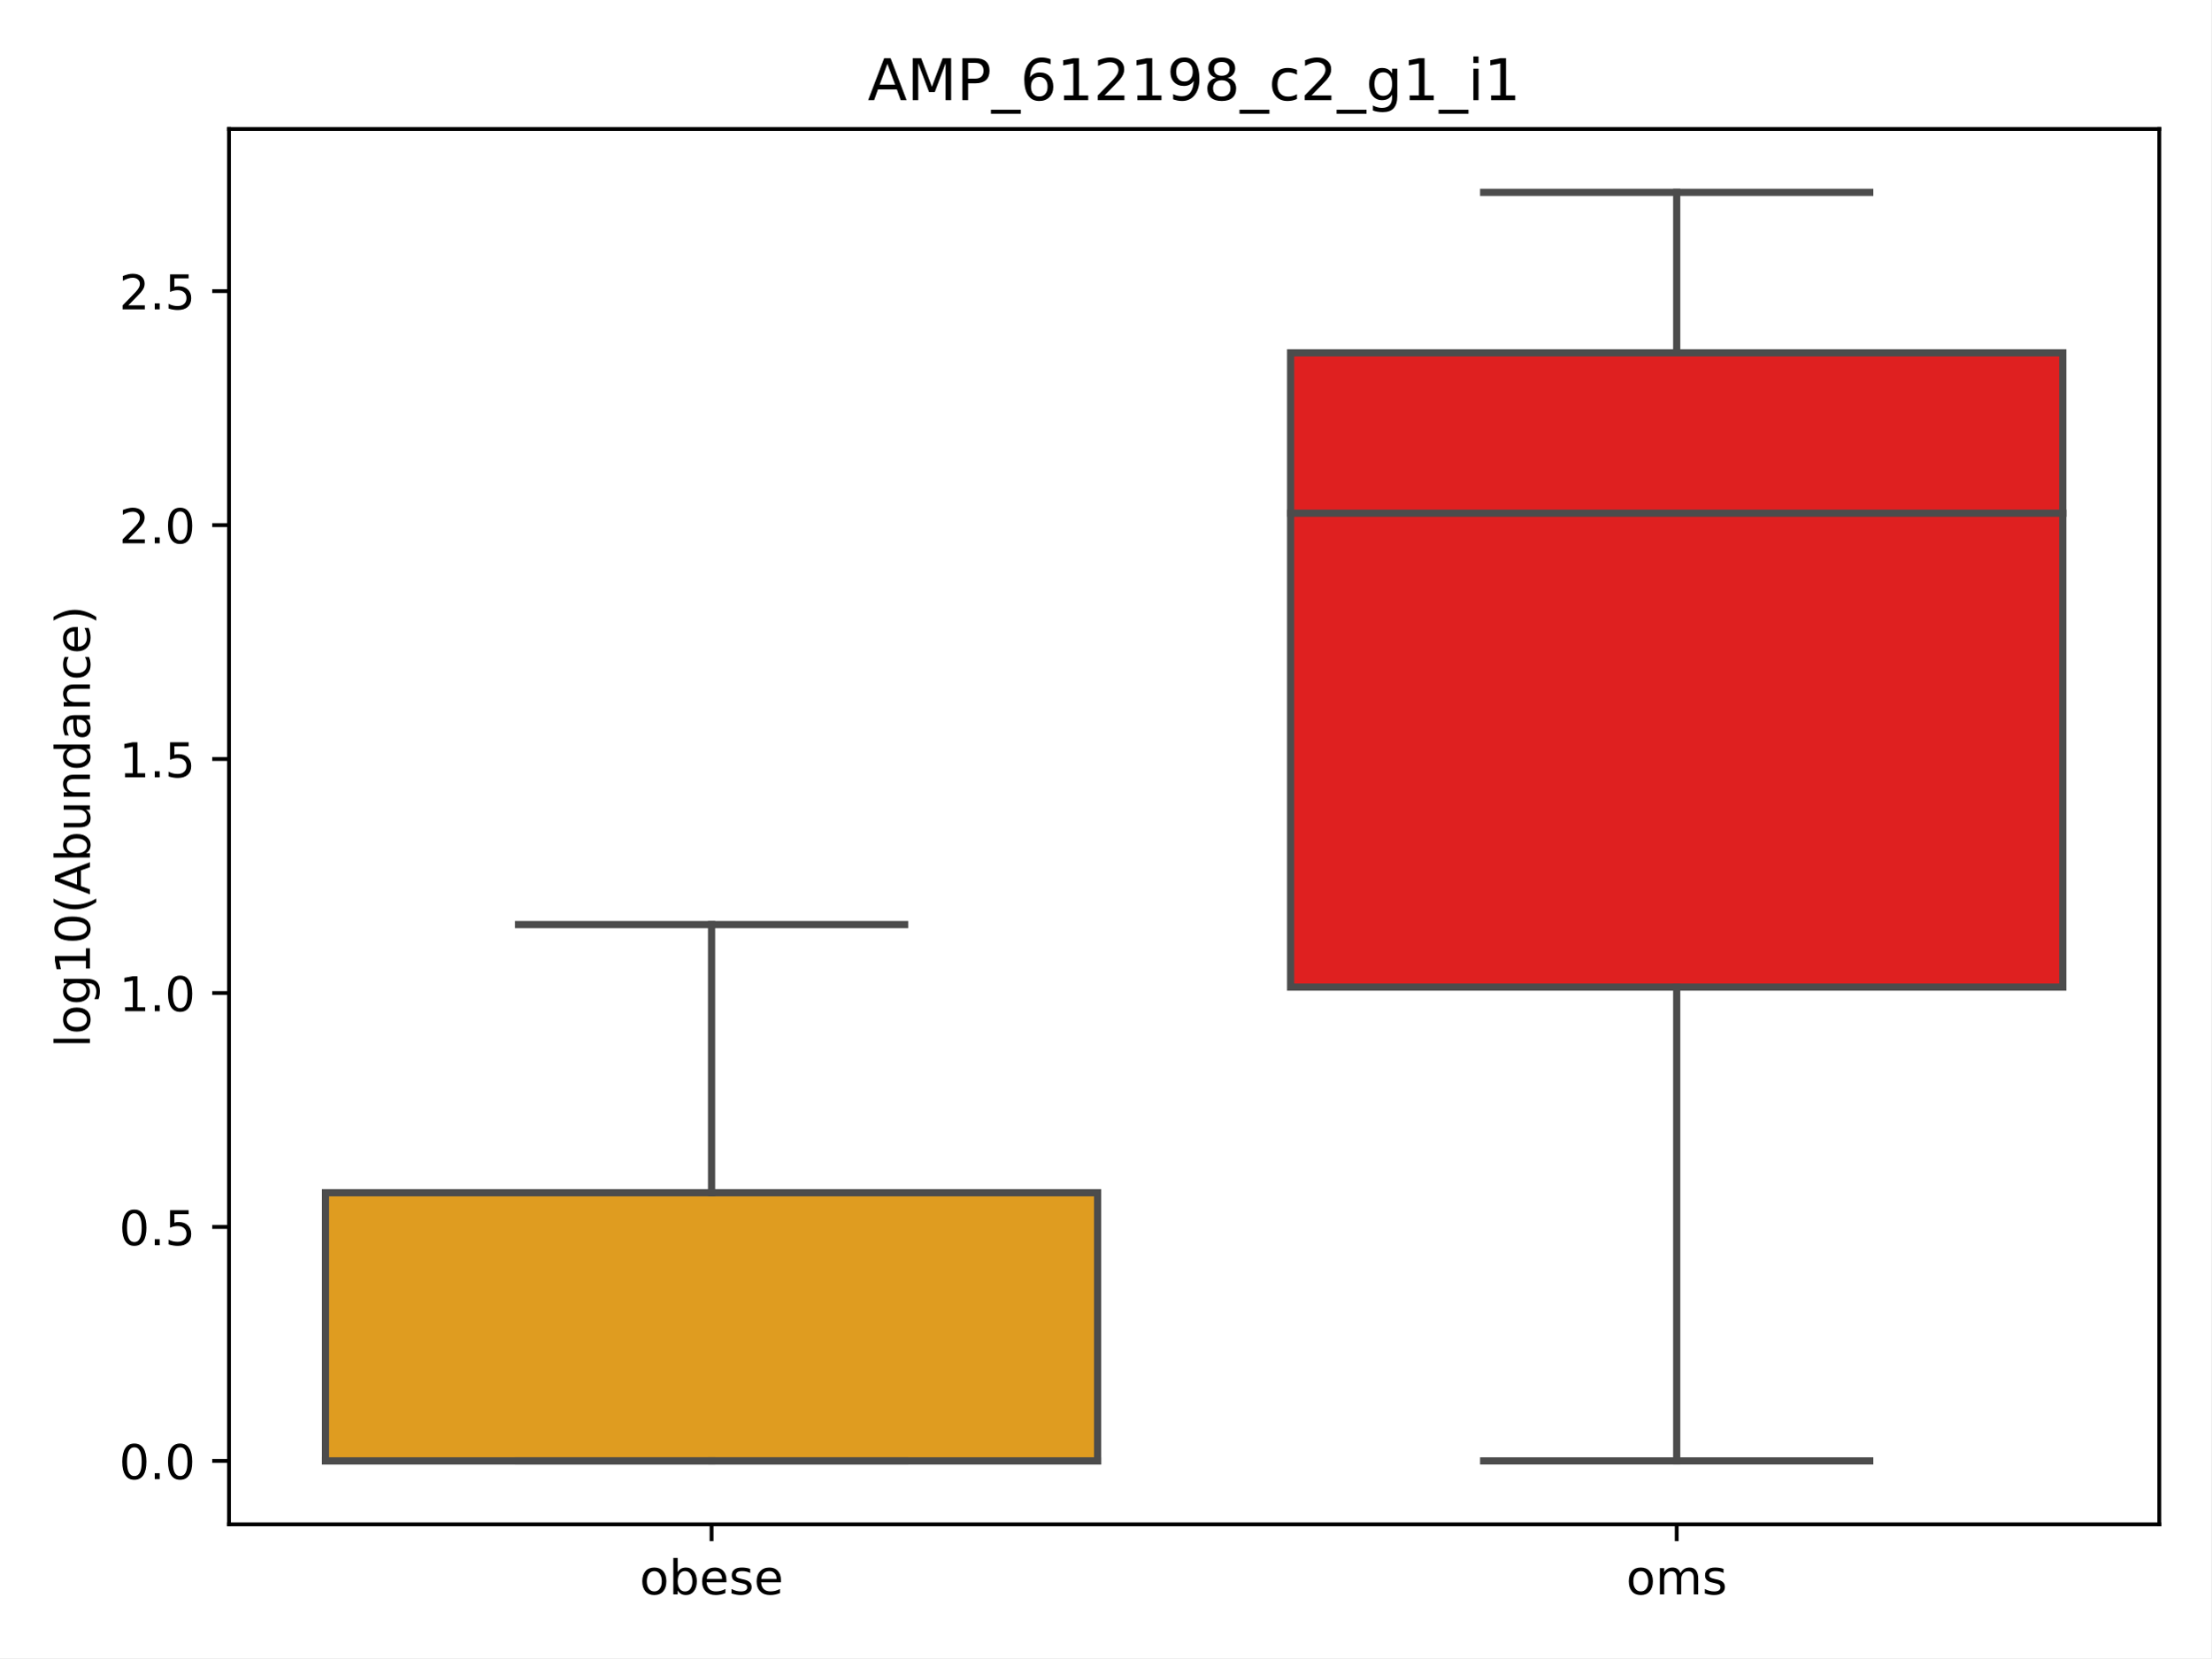
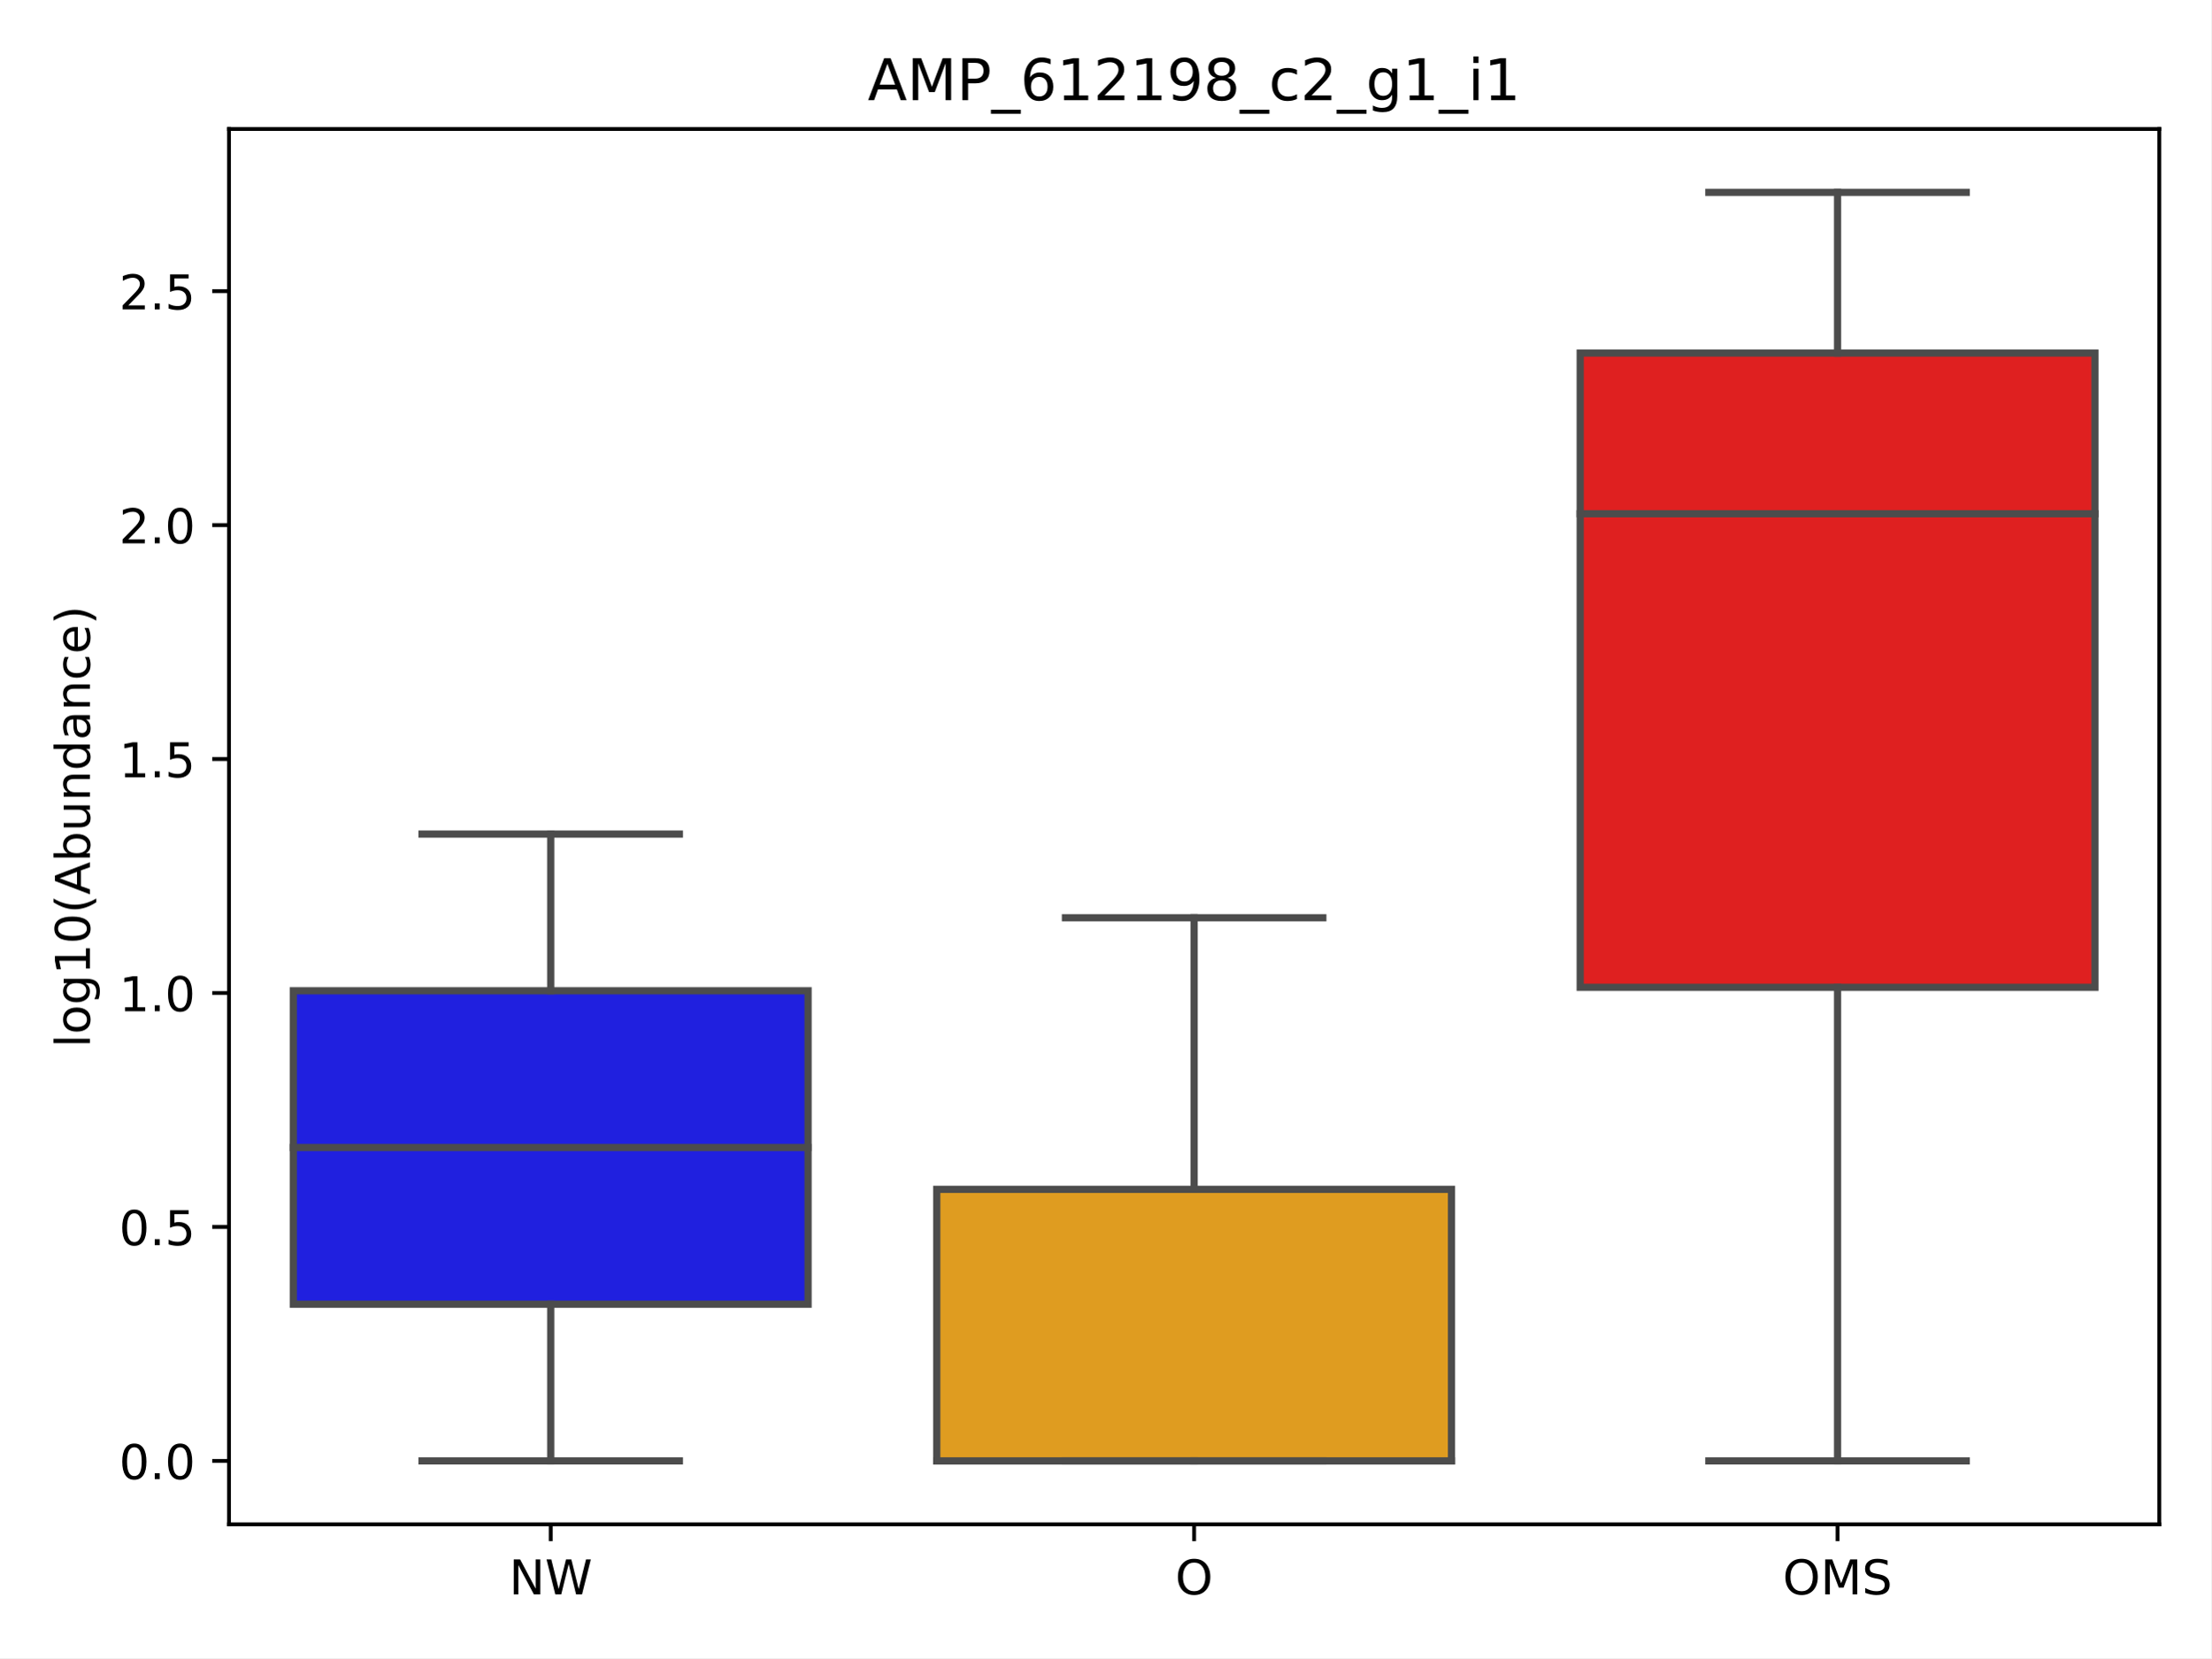
<svg xmlns="http://www.w3.org/2000/svg" xmlns:xlink="http://www.w3.org/1999/xlink" width="460.8pt" height="345.6pt" viewBox="0 0 460.8 345.6" version="1.1">
  <defs>
    <style type="text/css">*{stroke-linejoin: round; stroke-linecap: butt}</style>
  </defs>
  <g id="figure_1">
    <g id="patch_1">
      <path d="M 0 345.6  L 460.8 345.6  L 460.8 0  L 0 0  z " style="fill: #ffffff" />
    </g>
    <g id="axes_1">
      <g id="patch_2">
        <path d="M 47.72 317.72  L 450 317.72  L 450 26.88  L 47.72 26.88  z " style="fill: #ffffff" />
      </g>
      <g id="patch_3">
-         <path d="M 67.834 304.5  L 228.746 304.5  L 228.746 248.609  L 67.834 248.609  L 67.834 304.5  z " clip-path="url(#pc9aaa99ae3)" style="fill: #df9c20; stroke: #4c4c4c; stroke-width: 1.5; stroke-linejoin: miter" />
+         <path d="M 61.129 271.836  L 168.404 271.836  L 168.404 206.509  L 61.129 206.509  L 61.129 271.836  z " clip-path="url(#pf9bb1aef6d)" style="fill: #2020df; stroke: #4c4c4c; stroke-width: 1.5; stroke-linejoin: miter" />
      </g>
      <g id="patch_4">
-         <path d="M 268.974 205.736  L 429.886 205.736  L 429.886 73.536  L 268.974 73.536  L 268.974 205.736  z " clip-path="url(#pc9aaa99ae3)" style="fill: #df2020; stroke: #4c4c4c; stroke-width: 1.5; stroke-linejoin: miter" />
+         <path d="M 195.223 304.5  L 302.497 304.5  L 302.497 247.896  L 195.223 247.896  L 195.223 304.5  z " clip-path="url(#pf9bb1aef6d)" style="fill: #df9c20; stroke: #4c4c4c; stroke-width: 1.5; stroke-linejoin: miter" />
+       </g>
+       <g id="patch_5">
+         <path d="M 329.316 205.787  L 436.591 205.787  L 436.591 73.587  L 329.316 73.587  L 329.316 205.787  z " clip-path="url(#pf9bb1aef6d)" style="fill: #df2020; stroke: #4c4c4c; stroke-width: 1.5; stroke-linejoin: miter" />
      </g>
      <g id="matplotlib.axis_1">
        <g id="xtick_1">
          <g id="line2d_1">
            <defs>
-               <path id="m434cbbb5fc" d="M 0 0  L 0 3.5  " style="stroke: #000000; stroke-width: 0.8" />
+               <path id="mab1b30953f" d="M 0 0  L 0 3.5  " style="stroke: #000000; stroke-width: 0.8" />
            </defs>
            <g>
-               <use xlink:href="#m434cbbb5fc" x="148.29" y="317.72" style="stroke: #000000; stroke-width: 0.8" />
+               <use xlink:href="#mab1b30953f" x="114.767" y="317.72" style="stroke: #000000; stroke-width: 0.8" />
            </g>
          </g>
          <g id="text_1">
-             <g transform="translate(133.2986 332.3184) scale(0.1 -0.1)">
-               <defs>
-                 <path id="DejaVuSans-6f" d="M 1959 3097  Q 1497 3097 1228 2736  Q 959 2375 959 1747  Q 959 1119 1226 758  Q 1494 397 1959 397  Q 2419 397 2687 759  Q 2956 1122 2956 1747  Q 2956 2369 2687 2733  Q 2419 3097 1959 3097  z M 1959 3584  Q 2709 3584 3137 3096  Q 3566 2609 3566 1747  Q 3566 888 3137 398  Q 2709 -91 1959 -91  Q 1206 -91 779 398  Q 353 888 353 1747  Q 353 2609 779 3096  Q 1206 3584 1959 3584  z " transform="scale(0.015625)" />
-                 <path id="DejaVuSans-62" d="M 3116 1747  Q 3116 2381 2855 2742  Q 2594 3103 2138 3103  Q 1681 3103 1420 2742  Q 1159 2381 1159 1747  Q 1159 1113 1420 752  Q 1681 391 2138 391  Q 2594 391 2855 752  Q 3116 1113 3116 1747  z M 1159 2969  Q 1341 3281 1617 3432  Q 1894 3584 2278 3584  Q 2916 3584 3314 3078  Q 3713 2572 3713 1747  Q 3713 922 3314 415  Q 2916 -91 2278 -91  Q 1894 -91 1617 61  Q 1341 213 1159 525  L 1159 0  L 581 0  L 581 4863  L 1159 4863  L 1159 2969  z " transform="scale(0.015625)" />
-                 <path id="DejaVuSans-65" d="M 3597 1894  L 3597 1613  L 953 1613  Q 991 1019 1311 708  Q 1631 397 2203 397  Q 2534 397 2845 478  Q 3156 559 3463 722  L 3463 178  Q 3153 47 2828 -22  Q 2503 -91 2169 -91  Q 1331 -91 842 396  Q 353 884 353 1716  Q 353 2575 817 3079  Q 1281 3584 2069 3584  Q 2775 3584 3186 3129  Q 3597 2675 3597 1894  z M 3022 2063  Q 3016 2534 2758 2815  Q 2500 3097 2075 3097  Q 1594 3097 1305 2825  Q 1016 2553 972 2059  L 3022 2063  z " transform="scale(0.015625)" />
-                 <path id="DejaVuSans-73" d="M 2834 3397  L 2834 2853  Q 2591 2978 2328 3040  Q 2066 3103 1784 3103  Q 1356 3103 1142 2972  Q 928 2841 928 2578  Q 928 2378 1081 2264  Q 1234 2150 1697 2047  L 1894 2003  Q 2506 1872 2764 1633  Q 3022 1394 3022 966  Q 3022 478 2636 193  Q 2250 -91 1575 -91  Q 1294 -91 989 -36  Q 684 19 347 128  L 347 722  Q 666 556 975 473  Q 1284 391 1588 391  Q 1994 391 2212 530  Q 2431 669 2431 922  Q 2431 1156 2273 1281  Q 2116 1406 1581 1522  L 1381 1569  Q 847 1681 609 1914  Q 372 2147 372 2553  Q 372 3047 722 3315  Q 1072 3584 1716 3584  Q 2034 3584 2315 3537  Q 2597 3491 2834 3397  z " transform="scale(0.015625)" />
-               </defs>
-               <use xlink:href="#DejaVuSans-6f" />
-               <use xlink:href="#DejaVuSans-62" x="61.182" />
-               <use xlink:href="#DejaVuSans-65" x="124.658" />
-               <use xlink:href="#DejaVuSans-73" x="186.182" />
-               <use xlink:href="#DejaVuSans-65" x="238.281" />
+             <g transform="translate(106.0823 332.3184) scale(0.1 -0.1)">
+               <defs>
+                 <path id="DejaVuSans-4e" d="M 628 4666  L 1478 4666  L 3547 763  L 3547 4666  L 4159 4666  L 4159 0  L 3309 0  L 1241 3903  L 1241 0  L 628 0  L 628 4666  z " transform="scale(0.015625)" />
+                 <path id="DejaVuSans-57" d="M 213 4666  L 850 4666  L 1831 722  L 2809 4666  L 3519 4666  L 4500 722  L 5478 4666  L 6119 4666  L 4947 0  L 4153 0  L 3169 4050  L 2175 0  L 1381 0  L 213 4666  z " transform="scale(0.015625)" />
+               </defs>
+               <use xlink:href="#DejaVuSans-4e" />
+               <use xlink:href="#DejaVuSans-57" x="74.805" />
            </g>
          </g>
        </g>
        <g id="xtick_2">
          <g id="line2d_2">
            <g>
-               <use xlink:href="#m434cbbb5fc" x="349.43" y="317.72" style="stroke: #000000; stroke-width: 0.8" />
+               <use xlink:href="#mab1b30953f" x="248.86" y="317.72" style="stroke: #000000; stroke-width: 0.8" />
            </g>
          </g>
          <g id="text_2">
-             <g transform="translate(338.8956 332.3184) scale(0.1 -0.1)">
-               <defs>
-                 <path id="DejaVuSans-6d" d="M 3328 2828  Q 3544 3216 3844 3400  Q 4144 3584 4550 3584  Q 5097 3584 5394 3201  Q 5691 2819 5691 2113  L 5691 0  L 5113 0  L 5113 2094  Q 5113 2597 4934 2840  Q 4756 3084 4391 3084  Q 3944 3084 3684 2787  Q 3425 2491 3425 1978  L 3425 0  L 2847 0  L 2847 2094  Q 2847 2600 2669 2842  Q 2491 3084 2119 3084  Q 1678 3084 1418 2786  Q 1159 2488 1159 1978  L 1159 0  L 581 0  L 581 3500  L 1159 3500  L 1159 2956  Q 1356 3278 1631 3431  Q 1906 3584 2284 3584  Q 2666 3584 2933 3390  Q 3200 3197 3328 2828  z " transform="scale(0.015625)" />
-               </defs>
-               <use xlink:href="#DejaVuSans-6f" />
-               <use xlink:href="#DejaVuSans-6d" x="61.182" />
-               <use xlink:href="#DejaVuSans-73" x="158.594" />
+             <g transform="translate(244.9241 332.3184) scale(0.1 -0.1)">
+               <defs>
+                 <path id="DejaVuSans-4f" d="M 2522 4238  Q 1834 4238 1429 3725  Q 1025 3213 1025 2328  Q 1025 1447 1429 934  Q 1834 422 2522 422  Q 3209 422 3611 934  Q 4013 1447 4013 2328  Q 4013 3213 3611 3725  Q 3209 4238 2522 4238  z M 2522 4750  Q 3503 4750 4090 4092  Q 4678 3434 4678 2328  Q 4678 1225 4090 567  Q 3503 -91 2522 -91  Q 1538 -91 948 565  Q 359 1222 359 2328  Q 359 3434 948 4092  Q 1538 4750 2522 4750  z " transform="scale(0.015625)" />
+               </defs>
+               <use xlink:href="#DejaVuSans-4f" />
+             </g>
+           </g>
+         </g>
+         <g id="xtick_3">
+           <g id="line2d_3">
+             <g>
+               <use xlink:href="#mab1b30953f" x="382.953" y="317.72" style="stroke: #000000; stroke-width: 0.8" />
+             </g>
+           </g>
+           <g id="text_3">
+             <g transform="translate(371.5291 332.3184) scale(0.1 -0.1)">
+               <defs>
+                 <path id="DejaVuSans-4d" d="M 628 4666  L 1569 4666  L 2759 1491  L 3956 4666  L 4897 4666  L 4897 0  L 4281 0  L 4281 4097  L 3078 897  L 2444 897  L 1241 4097  L 1241 0  L 628 0  L 628 4666  z " transform="scale(0.015625)" />
+                 <path id="DejaVuSans-53" d="M 3425 4513  L 3425 3897  Q 3066 4069 2747 4153  Q 2428 4238 2131 4238  Q 1616 4238 1336 4038  Q 1056 3838 1056 3469  Q 1056 3159 1242 3001  Q 1428 2844 1947 2747  L 2328 2669  Q 3034 2534 3370 2195  Q 3706 1856 3706 1288  Q 3706 609 3251 259  Q 2797 -91 1919 -91  Q 1588 -91 1214 -16  Q 841 59 441 206  L 441 856  Q 825 641 1194 531  Q 1563 422 1919 422  Q 2459 422 2753 634  Q 3047 847 3047 1241  Q 3047 1584 2836 1778  Q 2625 1972 2144 2069  L 1759 2144  Q 1053 2284 737 2584  Q 422 2884 422 3419  Q 422 4038 858 4394  Q 1294 4750 2059 4750  Q 2388 4750 2728 4690  Q 3069 4631 3425 4513  z " transform="scale(0.015625)" />
+               </defs>
+               <use xlink:href="#DejaVuSans-4f" />
+               <use xlink:href="#DejaVuSans-4d" x="78.711" />
+               <use xlink:href="#DejaVuSans-53" x="164.99" />
            </g>
          </g>
        </g>
      </g>
      <g id="matplotlib.axis_2">
        <g id="ytick_1">
-           <g id="line2d_3">
+           <g id="line2d_4">
            <defs>
-               <path id="mdce5e6edc7" d="M 0 0  L -3.5 0  " style="stroke: #000000; stroke-width: 0.8" />
+               <path id="maa5a1d8bbc" d="M 0 0  L -3.5 0  " style="stroke: #000000; stroke-width: 0.8" />
            </defs>
            <g>
-               <use xlink:href="#mdce5e6edc7" x="47.72" y="304.5" style="stroke: #000000; stroke-width: 0.8" />
-             </g>
-           </g>
-           <g id="text_3">
+               <use xlink:href="#maa5a1d8bbc" x="47.72" y="304.5" style="stroke: #000000; stroke-width: 0.8" />
+             </g>
+           </g>
+           <g id="text_4">
            <g transform="translate(24.81687 308.2992) scale(0.1 -0.1)">
              <defs>
                <path id="DejaVuSans-30" d="M 2034 4250  Q 1547 4250 1301 3770  Q 1056 3291 1056 2328  Q 1056 1369 1301 889  Q 1547 409 2034 409  Q 2525 409 2770 889  Q 3016 1369 3016 2328  Q 3016 3291 2770 3770  Q 2525 4250 2034 4250  z M 2034 4750  Q 2819 4750 3233 4129  Q 3647 3509 3647 2328  Q 3647 1150 3233 529  Q 2819 -91 2034 -91  Q 1250 -91 836 529  Q 422 1150 422 2328  Q 422 3509 836 4129  Q 1250 4750 2034 4750  z " transform="scale(0.015625)" />
                <path id="DejaVuSans-2e" d="M 684 794  L 1344 794  L 1344 0  L 684 0  L 684 794  z " transform="scale(0.015625)" />
              </defs>
              <use xlink:href="#DejaVuSans-30" />
              <use xlink:href="#DejaVuSans-2e" x="63.623" />
              <use xlink:href="#DejaVuSans-30" x="95.41" />
            </g>
          </g>
        </g>
        <g id="ytick_2">
-           <g id="line2d_4">
-             <g>
-               <use xlink:href="#mdce5e6edc7" x="47.72" y="255.735" style="stroke: #000000; stroke-width: 0.8" />
-             </g>
-           </g>
-           <g id="text_4">
-             <g transform="translate(24.81687 259.5343) scale(0.1 -0.1)">
+           <g id="line2d_5">
+             <g>
+               <use xlink:href="#maa5a1d8bbc" x="47.72" y="255.736" style="stroke: #000000; stroke-width: 0.8" />
+             </g>
+           </g>
+           <g id="text_5">
+             <g transform="translate(24.81687 259.5349) scale(0.1 -0.1)">
              <defs>
                <path id="DejaVuSans-35" d="M 691 4666  L 3169 4666  L 3169 4134  L 1269 4134  L 1269 2991  Q 1406 3038 1543 3061  Q 1681 3084 1819 3084  Q 2600 3084 3056 2656  Q 3513 2228 3513 1497  Q 3513 744 3044 326  Q 2575 -91 1722 -91  Q 1428 -91 1123 -41  Q 819 9 494 109  L 494 744  Q 775 591 1075 516  Q 1375 441 1709 441  Q 2250 441 2565 725  Q 2881 1009 2881 1497  Q 2881 1984 2565 2268  Q 2250 2553 1709 2553  Q 1456 2553 1204 2497  Q 953 2441 691 2322  L 691 4666  z " transform="scale(0.015625)" />
              </defs>
              <use xlink:href="#DejaVuSans-30" />
              <use xlink:href="#DejaVuSans-2e" x="63.623" />
              <use xlink:href="#DejaVuSans-35" x="95.41" />
            </g>
          </g>
        </g>
        <g id="ytick_3">
-           <g id="line2d_5">
-             <g>
-               <use xlink:href="#mdce5e6edc7" x="47.72" y="206.97" style="stroke: #000000; stroke-width: 0.8" />
-             </g>
-           </g>
-           <g id="text_5">
-             <g transform="translate(24.81687 210.7693) scale(0.1 -0.1)">
+           <g id="line2d_6">
+             <g>
+               <use xlink:href="#maa5a1d8bbc" x="47.72" y="206.971" style="stroke: #000000; stroke-width: 0.8" />
+             </g>
+           </g>
+           <g id="text_6">
+             <g transform="translate(24.81687 210.7705) scale(0.1 -0.1)">
              <defs>
                <path id="DejaVuSans-31" d="M 794 531  L 1825 531  L 1825 4091  L 703 3866  L 703 4441  L 1819 4666  L 2450 4666  L 2450 531  L 3481 531  L 3481 0  L 794 0  L 794 531  z " transform="scale(0.015625)" />
              </defs>
              <use xlink:href="#DejaVuSans-31" />
              <use xlink:href="#DejaVuSans-2e" x="63.623" />
              <use xlink:href="#DejaVuSans-30" x="95.41" />
            </g>
          </g>
        </g>
        <g id="ytick_4">
-           <g id="line2d_6">
-             <g>
-               <use xlink:href="#mdce5e6edc7" x="47.72" y="158.205" style="stroke: #000000; stroke-width: 0.8" />
-             </g>
-           </g>
-           <g id="text_6">
-             <g transform="translate(24.81687 162.0043) scale(0.1 -0.1)">
+           <g id="line2d_7">
+             <g>
+               <use xlink:href="#maa5a1d8bbc" x="47.72" y="158.207" style="stroke: #000000; stroke-width: 0.8" />
+             </g>
+           </g>
+           <g id="text_7">
+             <g transform="translate(24.81687 162.0062) scale(0.1 -0.1)">
              <use xlink:href="#DejaVuSans-31" />
              <use xlink:href="#DejaVuSans-2e" x="63.623" />
              <use xlink:href="#DejaVuSans-35" x="95.41" />
            </g>
          </g>
        </g>
        <g id="ytick_5">
-           <g id="line2d_7">
-             <g>
-               <use xlink:href="#mdce5e6edc7" x="47.72" y="109.44" style="stroke: #000000; stroke-width: 0.8" />
-             </g>
-           </g>
-           <g id="text_7">
-             <g transform="translate(24.81687 113.2394) scale(0.1 -0.1)">
+           <g id="line2d_8">
+             <g>
+               <use xlink:href="#maa5a1d8bbc" x="47.72" y="109.443" style="stroke: #000000; stroke-width: 0.8" />
+             </g>
+           </g>
+           <g id="text_8">
+             <g transform="translate(24.81687 113.2418) scale(0.1 -0.1)">
              <defs>
                <path id="DejaVuSans-32" d="M 1228 531  L 3431 531  L 3431 0  L 469 0  L 469 531  Q 828 903 1448 1529  Q 2069 2156 2228 2338  Q 2531 2678 2651 2914  Q 2772 3150 2772 3378  Q 2772 3750 2511 3984  Q 2250 4219 1831 4219  Q 1534 4219 1204 4116  Q 875 4013 500 3803  L 500 4441  Q 881 4594 1212 4672  Q 1544 4750 1819 4750  Q 2544 4750 2975 4387  Q 3406 4025 3406 3419  Q 3406 3131 3298 2873  Q 3191 2616 2906 2266  Q 2828 2175 2409 1742  Q 1991 1309 1228 531  z " transform="scale(0.015625)" />
              </defs>
              <use xlink:href="#DejaVuSans-32" />
              <use xlink:href="#DejaVuSans-2e" x="63.623" />
              <use xlink:href="#DejaVuSans-30" x="95.41" />
            </g>
          </g>
        </g>
        <g id="ytick_6">
-           <g id="line2d_8">
-             <g>
-               <use xlink:href="#mdce5e6edc7" x="47.72" y="60.675" style="stroke: #000000; stroke-width: 0.8" />
-             </g>
-           </g>
-           <g id="text_8">
-             <g transform="translate(24.81687 64.47443) scale(0.1 -0.1)">
+           <g id="line2d_9">
+             <g>
+               <use xlink:href="#maa5a1d8bbc" x="47.72" y="60.678" style="stroke: #000000; stroke-width: 0.8" />
+             </g>
+           </g>
+           <g id="text_9">
+             <g transform="translate(24.81687 64.47747) scale(0.1 -0.1)">
              <use xlink:href="#DejaVuSans-32" />
              <use xlink:href="#DejaVuSans-2e" x="63.623" />
              <use xlink:href="#DejaVuSans-35" x="95.41" />
            </g>
          </g>
        </g>
-         <g id="text_9">
+         <g id="text_10">
          <g transform="translate(18.73719 218.3516) rotate(-90) scale(0.1 -0.1)">
            <defs>
              <path id="DejaVuSans-6c" d="M 603 4863  L 1178 4863  L 1178 0  L 603 0  L 603 4863  z " transform="scale(0.015625)" />
+               <path id="DejaVuSans-6f" d="M 1959 3097  Q 1497 3097 1228 2736  Q 959 2375 959 1747  Q 959 1119 1226 758  Q 1494 397 1959 397  Q 2419 397 2687 759  Q 2956 1122 2956 1747  Q 2956 2369 2687 2733  Q 2419 3097 1959 3097  z M 1959 3584  Q 2709 3584 3137 3096  Q 3566 2609 3566 1747  Q 3566 888 3137 398  Q 2709 -91 1959 -91  Q 1206 -91 779 398  Q 353 888 353 1747  Q 353 2609 779 3096  Q 1206 3584 1959 3584  z " transform="scale(0.015625)" />
              <path id="DejaVuSans-67" d="M 2906 1791  Q 2906 2416 2648 2759  Q 2391 3103 1925 3103  Q 1463 3103 1205 2759  Q 947 2416 947 1791  Q 947 1169 1205 825  Q 1463 481 1925 481  Q 2391 481 2648 825  Q 2906 1169 2906 1791  z M 3481 434  Q 3481 -459 3084 -895  Q 2688 -1331 1869 -1331  Q 1566 -1331 1297 -1286  Q 1028 -1241 775 -1147  L 775 -588  Q 1028 -725 1275 -790  Q 1522 -856 1778 -856  Q 2344 -856 2625 -561  Q 2906 -266 2906 331  L 2906 616  Q 2728 306 2450 153  Q 2172 0 1784 0  Q 1141 0 747 490  Q 353 981 353 1791  Q 353 2603 747 3093  Q 1141 3584 1784 3584  Q 2172 3584 2450 3431  Q 2728 3278 2906 2969  L 2906 3500  L 3481 3500  L 3481 434  z " transform="scale(0.015625)" />
              <path id="DejaVuSans-28" d="M 1984 4856  Q 1566 4138 1362 3434  Q 1159 2731 1159 2009  Q 1159 1288 1364 580  Q 1569 -128 1984 -844  L 1484 -844  Q 1016 -109 783 600  Q 550 1309 550 2009  Q 550 2706 781 3412  Q 1013 4119 1484 4856  L 1984 4856  z " transform="scale(0.015625)" />
              <path id="DejaVuSans-41" d="M 2188 4044  L 1331 1722  L 3047 1722  L 2188 4044  z M 1831 4666  L 2547 4666  L 4325 0  L 3669 0  L 3244 1197  L 1141 1197  L 716 0  L 50 0  L 1831 4666  z " transform="scale(0.015625)" />
+               <path id="DejaVuSans-62" d="M 3116 1747  Q 3116 2381 2855 2742  Q 2594 3103 2138 3103  Q 1681 3103 1420 2742  Q 1159 2381 1159 1747  Q 1159 1113 1420 752  Q 1681 391 2138 391  Q 2594 391 2855 752  Q 3116 1113 3116 1747  z M 1159 2969  Q 1341 3281 1617 3432  Q 1894 3584 2278 3584  Q 2916 3584 3314 3078  Q 3713 2572 3713 1747  Q 3713 922 3314 415  Q 2916 -91 2278 -91  Q 1894 -91 1617 61  Q 1341 213 1159 525  L 1159 0  L 581 0  L 581 4863  L 1159 4863  L 1159 2969  z " transform="scale(0.015625)" />
              <path id="DejaVuSans-75" d="M 544 1381  L 544 3500  L 1119 3500  L 1119 1403  Q 1119 906 1312 657  Q 1506 409 1894 409  Q 2359 409 2629 706  Q 2900 1003 2900 1516  L 2900 3500  L 3475 3500  L 3475 0  L 2900 0  L 2900 538  Q 2691 219 2414 64  Q 2138 -91 1772 -91  Q 1169 -91 856 284  Q 544 659 544 1381  z M 1991 3584  L 1991 3584  z " transform="scale(0.015625)" />
              <path id="DejaVuSans-6e" d="M 3513 2113  L 3513 0  L 2938 0  L 2938 2094  Q 2938 2591 2744 2837  Q 2550 3084 2163 3084  Q 1697 3084 1428 2787  Q 1159 2491 1159 1978  L 1159 0  L 581 0  L 581 3500  L 1159 3500  L 1159 2956  Q 1366 3272 1645 3428  Q 1925 3584 2291 3584  Q 2894 3584 3203 3211  Q 3513 2838 3513 2113  z " transform="scale(0.015625)" />
              <path id="DejaVuSans-64" d="M 2906 2969  L 2906 4863  L 3481 4863  L 3481 0  L 2906 0  L 2906 525  Q 2725 213 2448 61  Q 2172 -91 1784 -91  Q 1150 -91 751 415  Q 353 922 353 1747  Q 353 2572 751 3078  Q 1150 3584 1784 3584  Q 2172 3584 2448 3432  Q 2725 3281 2906 2969  z M 947 1747  Q 947 1113 1208 752  Q 1469 391 1925 391  Q 2381 391 2643 752  Q 2906 1113 2906 1747  Q 2906 2381 2643 2742  Q 2381 3103 1925 3103  Q 1469 3103 1208 2742  Q 947 2381 947 1747  z " transform="scale(0.015625)" />
              <path id="DejaVuSans-61" d="M 2194 1759  Q 1497 1759 1228 1600  Q 959 1441 959 1056  Q 959 750 1161 570  Q 1363 391 1709 391  Q 2188 391 2477 730  Q 2766 1069 2766 1631  L 2766 1759  L 2194 1759  z M 3341 1997  L 3341 0  L 2766 0  L 2766 531  Q 2569 213 2275 61  Q 1981 -91 1556 -91  Q 1019 -91 701 211  Q 384 513 384 1019  Q 384 1609 779 1909  Q 1175 2209 1959 2209  L 2766 2209  L 2766 2266  Q 2766 2663 2505 2880  Q 2244 3097 1772 3097  Q 1472 3097 1187 3025  Q 903 2953 641 2809  L 641 3341  Q 956 3463 1253 3523  Q 1550 3584 1831 3584  Q 2591 3584 2966 3190  Q 3341 2797 3341 1997  z " transform="scale(0.015625)" />
              <path id="DejaVuSans-63" d="M 3122 3366  L 3122 2828  Q 2878 2963 2633 3030  Q 2388 3097 2138 3097  Q 1578 3097 1268 2742  Q 959 2388 959 1747  Q 959 1106 1268 751  Q 1578 397 2138 397  Q 2388 397 2633 464  Q 2878 531 3122 666  L 3122 134  Q 2881 22 2623 -34  Q 2366 -91 2075 -91  Q 1284 -91 818 406  Q 353 903 353 1747  Q 353 2603 823 3093  Q 1294 3584 2113 3584  Q 2378 3584 2631 3529  Q 2884 3475 3122 3366  z " transform="scale(0.015625)" />
+               <path id="DejaVuSans-65" d="M 3597 1894  L 3597 1613  L 953 1613  Q 991 1019 1311 708  Q 1631 397 2203 397  Q 2534 397 2845 478  Q 3156 559 3463 722  L 3463 178  Q 3153 47 2828 -22  Q 2503 -91 2169 -91  Q 1331 -91 842 396  Q 353 884 353 1716  Q 353 2575 817 3079  Q 1281 3584 2069 3584  Q 2775 3584 3186 3129  Q 3597 2675 3597 1894  z M 3022 2063  Q 3016 2534 2758 2815  Q 2500 3097 2075 3097  Q 1594 3097 1305 2825  Q 1016 2553 972 2059  L 3022 2063  z " transform="scale(0.015625)" />
              <path id="DejaVuSans-29" d="M 513 4856  L 1013 4856  Q 1481 4119 1714 3412  Q 1947 2706 1947 2009  Q 1947 1309 1714 600  Q 1481 -109 1013 -844  L 513 -844  Q 928 -128 1133 580  Q 1338 1288 1338 2009  Q 1338 2731 1133 3434  Q 928 4138 513 4856  z " transform="scale(0.015625)" />
            </defs>
            <use xlink:href="#DejaVuSans-6c" />
            <use xlink:href="#DejaVuSans-6f" x="27.783" />
            <use xlink:href="#DejaVuSans-67" x="88.965" />
            <use xlink:href="#DejaVuSans-31" x="152.441" />
            <use xlink:href="#DejaVuSans-30" x="216.064" />
            <use xlink:href="#DejaVuSans-28" x="279.688" />
            <use xlink:href="#DejaVuSans-41" x="318.701" />
            <use xlink:href="#DejaVuSans-62" x="387.109" />
            <use xlink:href="#DejaVuSans-75" x="450.586" />
            <use xlink:href="#DejaVuSans-6e" x="513.965" />
            <use xlink:href="#DejaVuSans-64" x="577.344" />
            <use xlink:href="#DejaVuSans-61" x="640.82" />
            <use xlink:href="#DejaVuSans-6e" x="702.1" />
            <use xlink:href="#DejaVuSans-63" x="765.479" />
            <use xlink:href="#DejaVuSans-65" x="820.459" />
            <use xlink:href="#DejaVuSans-29" x="881.982" />
          </g>
        </g>
      </g>
-       <g id="line2d_9">
-         <path d="M 148.29 304.5  L 148.29 304.5  " clip-path="url(#pc9aaa99ae3)" style="fill: none; stroke: #4c4c4c; stroke-width: 1.5; stroke-linecap: square" />
-       </g>
      <g id="line2d_10">
-         <path d="M 148.29 248.609  L 148.29 192.718  " clip-path="url(#pc9aaa99ae3)" style="fill: none; stroke: #4c4c4c; stroke-width: 1.5; stroke-linecap: square" />
+         <path d="M 114.767 271.836  L 114.767 304.5  " clip-path="url(#pf9bb1aef6d)" style="fill: none; stroke: #4c4c4c; stroke-width: 1.5; stroke-linecap: square" />
      </g>
      <g id="line2d_11">
-         <path d="M 108.062 304.5  L 188.518 304.5  " clip-path="url(#pc9aaa99ae3)" style="fill: none; stroke: #4c4c4c; stroke-width: 1.5; stroke-linecap: square" />
+         <path d="M 114.767 206.509  L 114.767 173.846  " clip-path="url(#pf9bb1aef6d)" style="fill: none; stroke: #4c4c4c; stroke-width: 1.5; stroke-linecap: square" />
      </g>
      <g id="line2d_12">
-         <path d="M 108.062 192.718  L 188.518 192.718  " clip-path="url(#pc9aaa99ae3)" style="fill: none; stroke: #4c4c4c; stroke-width: 1.5; stroke-linecap: square" />
-       </g>
-       <g id="line2d_13" />
-       <g id="line2d_14">
-         <path d="M 349.43 205.736  L 349.43 304.5  " clip-path="url(#pc9aaa99ae3)" style="fill: none; stroke: #4c4c4c; stroke-width: 1.5; stroke-linecap: square" />
-       </g>
+         <path d="M 87.948 304.5  L 141.585 304.5  " clip-path="url(#pf9bb1aef6d)" style="fill: none; stroke: #4c4c4c; stroke-width: 1.5; stroke-linecap: square" />
+       </g>
+       <g id="line2d_13">
+         <path d="M 87.948 173.846  L 141.585 173.846  " clip-path="url(#pf9bb1aef6d)" style="fill: none; stroke: #4c4c4c; stroke-width: 1.5; stroke-linecap: square" />
+       </g>
+       <g id="line2d_14" />
      <g id="line2d_15">
-         <path d="M 349.43 73.536  L 349.43 40.1  " clip-path="url(#pc9aaa99ae3)" style="fill: none; stroke: #4c4c4c; stroke-width: 1.5; stroke-linecap: square" />
+         <path d="M 248.86 304.5  L 248.86 304.5  " clip-path="url(#pf9bb1aef6d)" style="fill: none; stroke: #4c4c4c; stroke-width: 1.5; stroke-linecap: square" />
      </g>
      <g id="line2d_16">
-         <path d="M 309.202 304.5  L 389.658 304.5  " clip-path="url(#pc9aaa99ae3)" style="fill: none; stroke: #4c4c4c; stroke-width: 1.5; stroke-linecap: square" />
+         <path d="M 248.86 247.896  L 248.86 191.292  " clip-path="url(#pf9bb1aef6d)" style="fill: none; stroke: #4c4c4c; stroke-width: 1.5; stroke-linecap: square" />
      </g>
      <g id="line2d_17">
-         <path d="M 309.202 40.1  L 389.658 40.1  " clip-path="url(#pc9aaa99ae3)" style="fill: none; stroke: #4c4c4c; stroke-width: 1.5; stroke-linecap: square" />
-       </g>
-       <g id="line2d_18" />
-       <g id="line2d_19">
-         <path d="M 67.834 304.5  L 228.746 304.5  " clip-path="url(#pc9aaa99ae3)" style="fill: none; stroke: #4c4c4c; stroke-width: 1.5; stroke-linecap: square" />
-       </g>
+         <path d="M 222.041 304.5  L 275.679 304.5  " clip-path="url(#pf9bb1aef6d)" style="fill: none; stroke: #4c4c4c; stroke-width: 1.5; stroke-linecap: square" />
+       </g>
+       <g id="line2d_18">
+         <path d="M 222.041 191.292  L 275.679 191.292  " clip-path="url(#pf9bb1aef6d)" style="fill: none; stroke: #4c4c4c; stroke-width: 1.5; stroke-linecap: square" />
+       </g>
+       <g id="line2d_19" />
      <g id="line2d_20">
-         <path d="M 268.974 106.972  L 429.886 106.972  " clip-path="url(#pc9aaa99ae3)" style="fill: none; stroke: #4c4c4c; stroke-width: 1.5; stroke-linecap: square" />
-       </g>
-       <g id="patch_5">
+         <path d="M 382.953 205.787  L 382.953 304.5  " clip-path="url(#pf9bb1aef6d)" style="fill: none; stroke: #4c4c4c; stroke-width: 1.5; stroke-linecap: square" />
+       </g>
+       <g id="line2d_21">
+         <path d="M 382.953 73.587  L 382.953 40.1  " clip-path="url(#pf9bb1aef6d)" style="fill: none; stroke: #4c4c4c; stroke-width: 1.5; stroke-linecap: square" />
+       </g>
+       <g id="line2d_22">
+         <path d="M 356.135 304.5  L 409.772 304.5  " clip-path="url(#pf9bb1aef6d)" style="fill: none; stroke: #4c4c4c; stroke-width: 1.5; stroke-linecap: square" />
+       </g>
+       <g id="line2d_23">
+         <path d="M 356.135 40.1  L 409.772 40.1  " clip-path="url(#pf9bb1aef6d)" style="fill: none; stroke: #4c4c4c; stroke-width: 1.5; stroke-linecap: square" />
+       </g>
+       <g id="line2d_24" />
+       <g id="line2d_25">
+         <path d="M 61.129 239.173  L 168.404 239.173  " clip-path="url(#pf9bb1aef6d)" style="fill: none; stroke: #4c4c4c; stroke-width: 1.5; stroke-linecap: square" />
+       </g>
+       <g id="line2d_26">
+         <path d="M 195.223 304.5  L 302.497 304.5  " clip-path="url(#pf9bb1aef6d)" style="fill: none; stroke: #4c4c4c; stroke-width: 1.5; stroke-linecap: square" />
+       </g>
+       <g id="line2d_27">
+         <path d="M 329.316 107.075  L 436.591 107.075  " clip-path="url(#pf9bb1aef6d)" style="fill: none; stroke: #4c4c4c; stroke-width: 1.5; stroke-linecap: square" />
+       </g>
+       <g id="patch_6">
        <path d="M 47.72 317.72  L 47.72 26.88  " style="fill: none; stroke: #000000; stroke-width: 0.8; stroke-linejoin: miter; stroke-linecap: square" />
      </g>
-       <g id="patch_6">
+       <g id="patch_7">
        <path d="M 450 317.72  L 450 26.88  " style="fill: none; stroke: #000000; stroke-width: 0.8; stroke-linejoin: miter; stroke-linecap: square" />
      </g>
-       <g id="patch_7">
+       <g id="patch_8">
        <path d="M 47.72 317.72  L 450 317.72  " style="fill: none; stroke: #000000; stroke-width: 0.8; stroke-linejoin: miter; stroke-linecap: square" />
      </g>
-       <g id="patch_8">
+       <g id="patch_9">
        <path d="M 47.72 26.88  L 450 26.88  " style="fill: none; stroke: #000000; stroke-width: 0.8; stroke-linejoin: miter; stroke-linecap: square" />
      </g>
-       <g id="text_10">
+       <g id="text_11">
        <g transform="translate(180.8284 20.88) scale(0.12 -0.12)">
          <defs>
-             <path id="DejaVuSans-4d" d="M 628 4666  L 1569 4666  L 2759 1491  L 3956 4666  L 4897 4666  L 4897 0  L 4281 0  L 4281 4097  L 3078 897  L 2444 897  L 1241 4097  L 1241 0  L 628 0  L 628 4666  z " transform="scale(0.015625)" />
            <path id="DejaVuSans-50" d="M 1259 4147  L 1259 2394  L 2053 2394  Q 2494 2394 2734 2622  Q 2975 2850 2975 3272  Q 2975 3691 2734 3919  Q 2494 4147 2053 4147  L 1259 4147  z M 628 4666  L 2053 4666  Q 2838 4666 3239 4311  Q 3641 3956 3641 3272  Q 3641 2581 3239 2228  Q 2838 1875 2053 1875  L 1259 1875  L 1259 0  L 628 0  L 628 4666  z " transform="scale(0.015625)" />
            <path id="DejaVuSans-5f" d="M 3263 -1063  L 3263 -1509  L -63 -1509  L -63 -1063  L 3263 -1063  z " transform="scale(0.015625)" />
            <path id="DejaVuSans-36" d="M 2113 2584  Q 1688 2584 1439 2293  Q 1191 2003 1191 1497  Q 1191 994 1439 701  Q 1688 409 2113 409  Q 2538 409 2786 701  Q 3034 994 3034 1497  Q 3034 2003 2786 2293  Q 2538 2584 2113 2584  z M 3366 4563  L 3366 3988  Q 3128 4100 2886 4159  Q 2644 4219 2406 4219  Q 1781 4219 1451 3797  Q 1122 3375 1075 2522  Q 1259 2794 1537 2939  Q 1816 3084 2150 3084  Q 2853 3084 3261 2657  Q 3669 2231 3669 1497  Q 3669 778 3244 343  Q 2819 -91 2113 -91  Q 1303 -91 875 529  Q 447 1150 447 2328  Q 447 3434 972 4092  Q 1497 4750 2381 4750  Q 2619 4750 2861 4703  Q 3103 4656 3366 4563  z " transform="scale(0.015625)" />
            <path id="DejaVuSans-39" d="M 703 97  L 703 672  Q 941 559 1184 500  Q 1428 441 1663 441  Q 2288 441 2617 861  Q 2947 1281 2994 2138  Q 2813 1869 2534 1725  Q 2256 1581 1919 1581  Q 1219 1581 811 2004  Q 403 2428 403 3163  Q 403 3881 828 4315  Q 1253 4750 1959 4750  Q 2769 4750 3195 4129  Q 3622 3509 3622 2328  Q 3622 1225 3098 567  Q 2575 -91 1691 -91  Q 1453 -91 1209 -44  Q 966 3 703 97  z M 1959 2075  Q 2384 2075 2632 2365  Q 2881 2656 2881 3163  Q 2881 3666 2632 3958  Q 2384 4250 1959 4250  Q 1534 4250 1286 3958  Q 1038 3666 1038 3163  Q 1038 2656 1286 2365  Q 1534 2075 1959 2075  z " transform="scale(0.015625)" />
            <path id="DejaVuSans-38" d="M 2034 2216  Q 1584 2216 1326 1975  Q 1069 1734 1069 1313  Q 1069 891 1326 650  Q 1584 409 2034 409  Q 2484 409 2743 651  Q 3003 894 3003 1313  Q 3003 1734 2745 1975  Q 2488 2216 2034 2216  z M 1403 2484  Q 997 2584 770 2862  Q 544 3141 544 3541  Q 544 4100 942 4425  Q 1341 4750 2034 4750  Q 2731 4750 3128 4425  Q 3525 4100 3525 3541  Q 3525 3141 3298 2862  Q 3072 2584 2669 2484  Q 3125 2378 3379 2068  Q 3634 1759 3634 1313  Q 3634 634 3220 271  Q 2806 -91 2034 -91  Q 1263 -91 848 271  Q 434 634 434 1313  Q 434 1759 690 2068  Q 947 2378 1403 2484  z M 1172 3481  Q 1172 3119 1398 2916  Q 1625 2713 2034 2713  Q 2441 2713 2670 2916  Q 2900 3119 2900 3481  Q 2900 3844 2670 4047  Q 2441 4250 2034 4250  Q 1625 4250 1398 4047  Q 1172 3844 1172 3481  z " transform="scale(0.015625)" />
            <path id="DejaVuSans-69" d="M 603 3500  L 1178 3500  L 1178 0  L 603 0  L 603 3500  z M 603 4863  L 1178 4863  L 1178 4134  L 603 4134  L 603 4863  z " transform="scale(0.015625)" />
          </defs>
          <use xlink:href="#DejaVuSans-41" />
          <use xlink:href="#DejaVuSans-4d" x="68.408" />
          <use xlink:href="#DejaVuSans-50" x="154.688" />
          <use xlink:href="#DejaVuSans-5f" x="214.99" />
          <use xlink:href="#DejaVuSans-36" x="264.99" />
          <use xlink:href="#DejaVuSans-31" x="328.613" />
          <use xlink:href="#DejaVuSans-32" x="392.236" />
          <use xlink:href="#DejaVuSans-31" x="455.859" />
          <use xlink:href="#DejaVuSans-39" x="519.482" />
          <use xlink:href="#DejaVuSans-38" x="583.105" />
          <use xlink:href="#DejaVuSans-5f" x="646.729" />
          <use xlink:href="#DejaVuSans-63" x="696.729" />
          <use xlink:href="#DejaVuSans-32" x="751.709" />
          <use xlink:href="#DejaVuSans-5f" x="815.332" />
          <use xlink:href="#DejaVuSans-67" x="865.332" />
          <use xlink:href="#DejaVuSans-31" x="928.809" />
          <use xlink:href="#DejaVuSans-5f" x="992.432" />
          <use xlink:href="#DejaVuSans-69" x="1042.432" />
          <use xlink:href="#DejaVuSans-31" x="1070.215" />
        </g>
      </g>
    </g>
  </g>
  <defs>
-     <clipPath id="pc9aaa99ae3">
+     <clipPath id="pf9bb1aef6d">
      <rect x="47.72" y="26.88" width="402.28" height="290.84" />
    </clipPath>
  </defs>
</svg>
